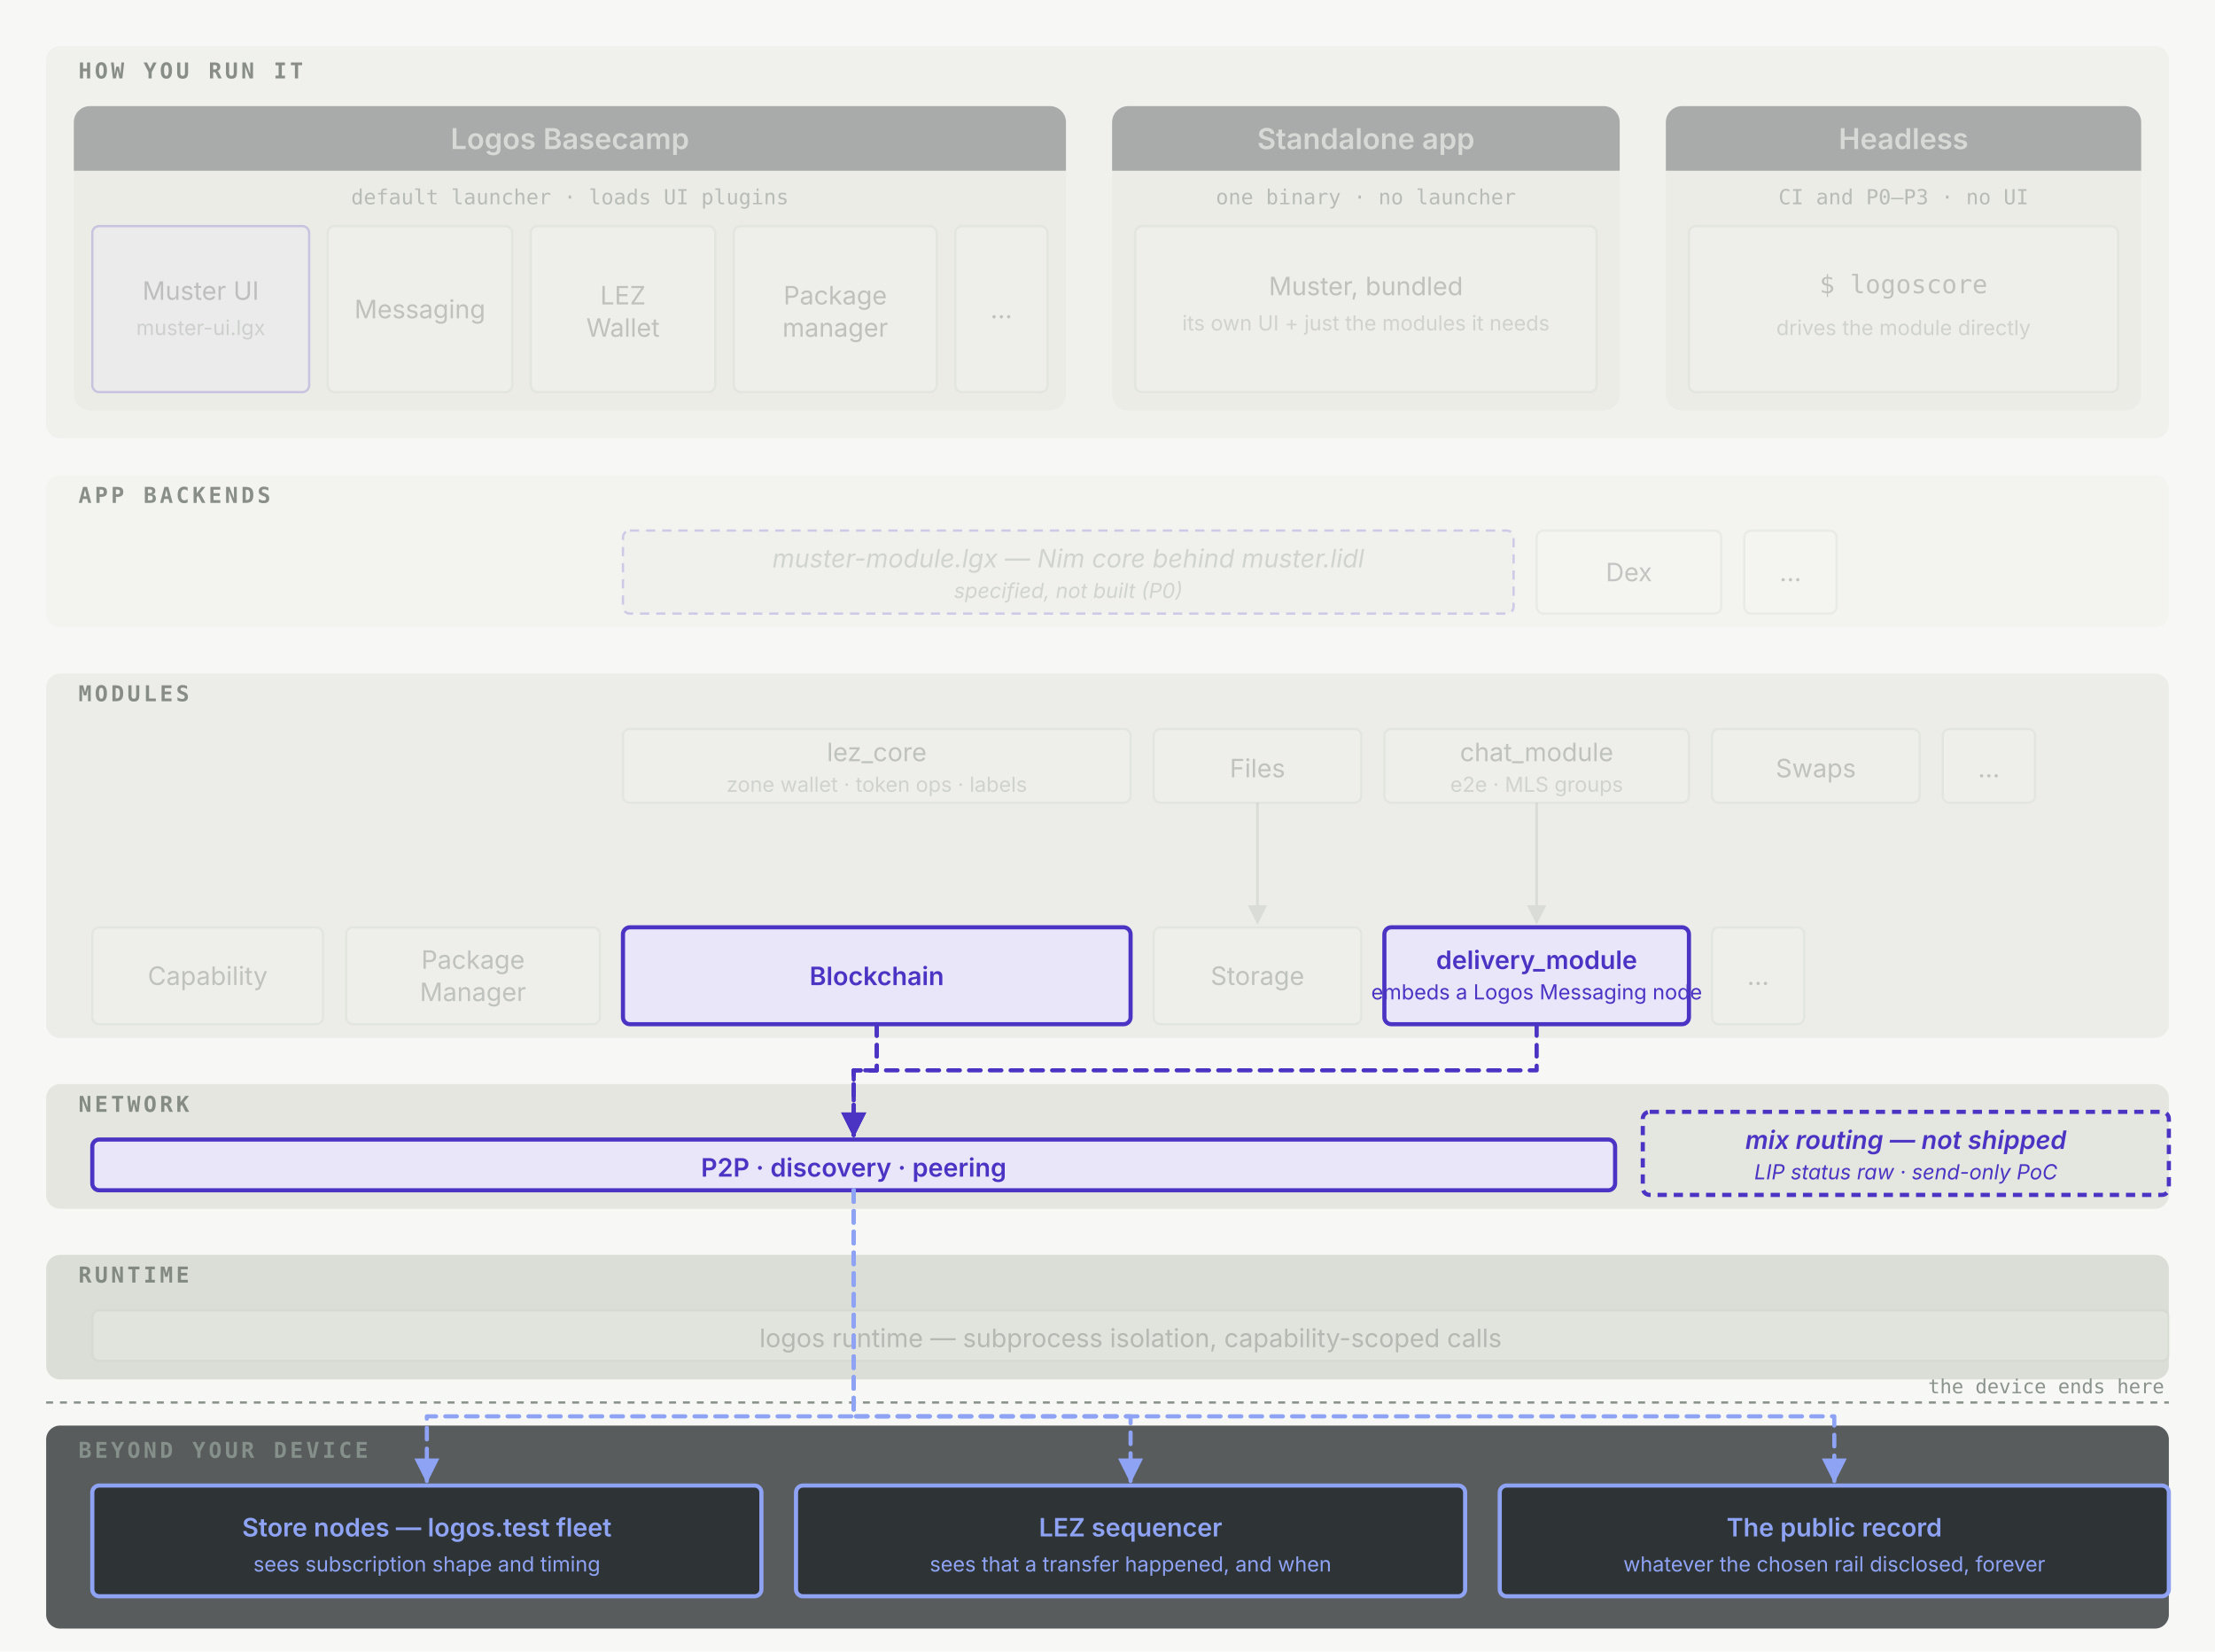
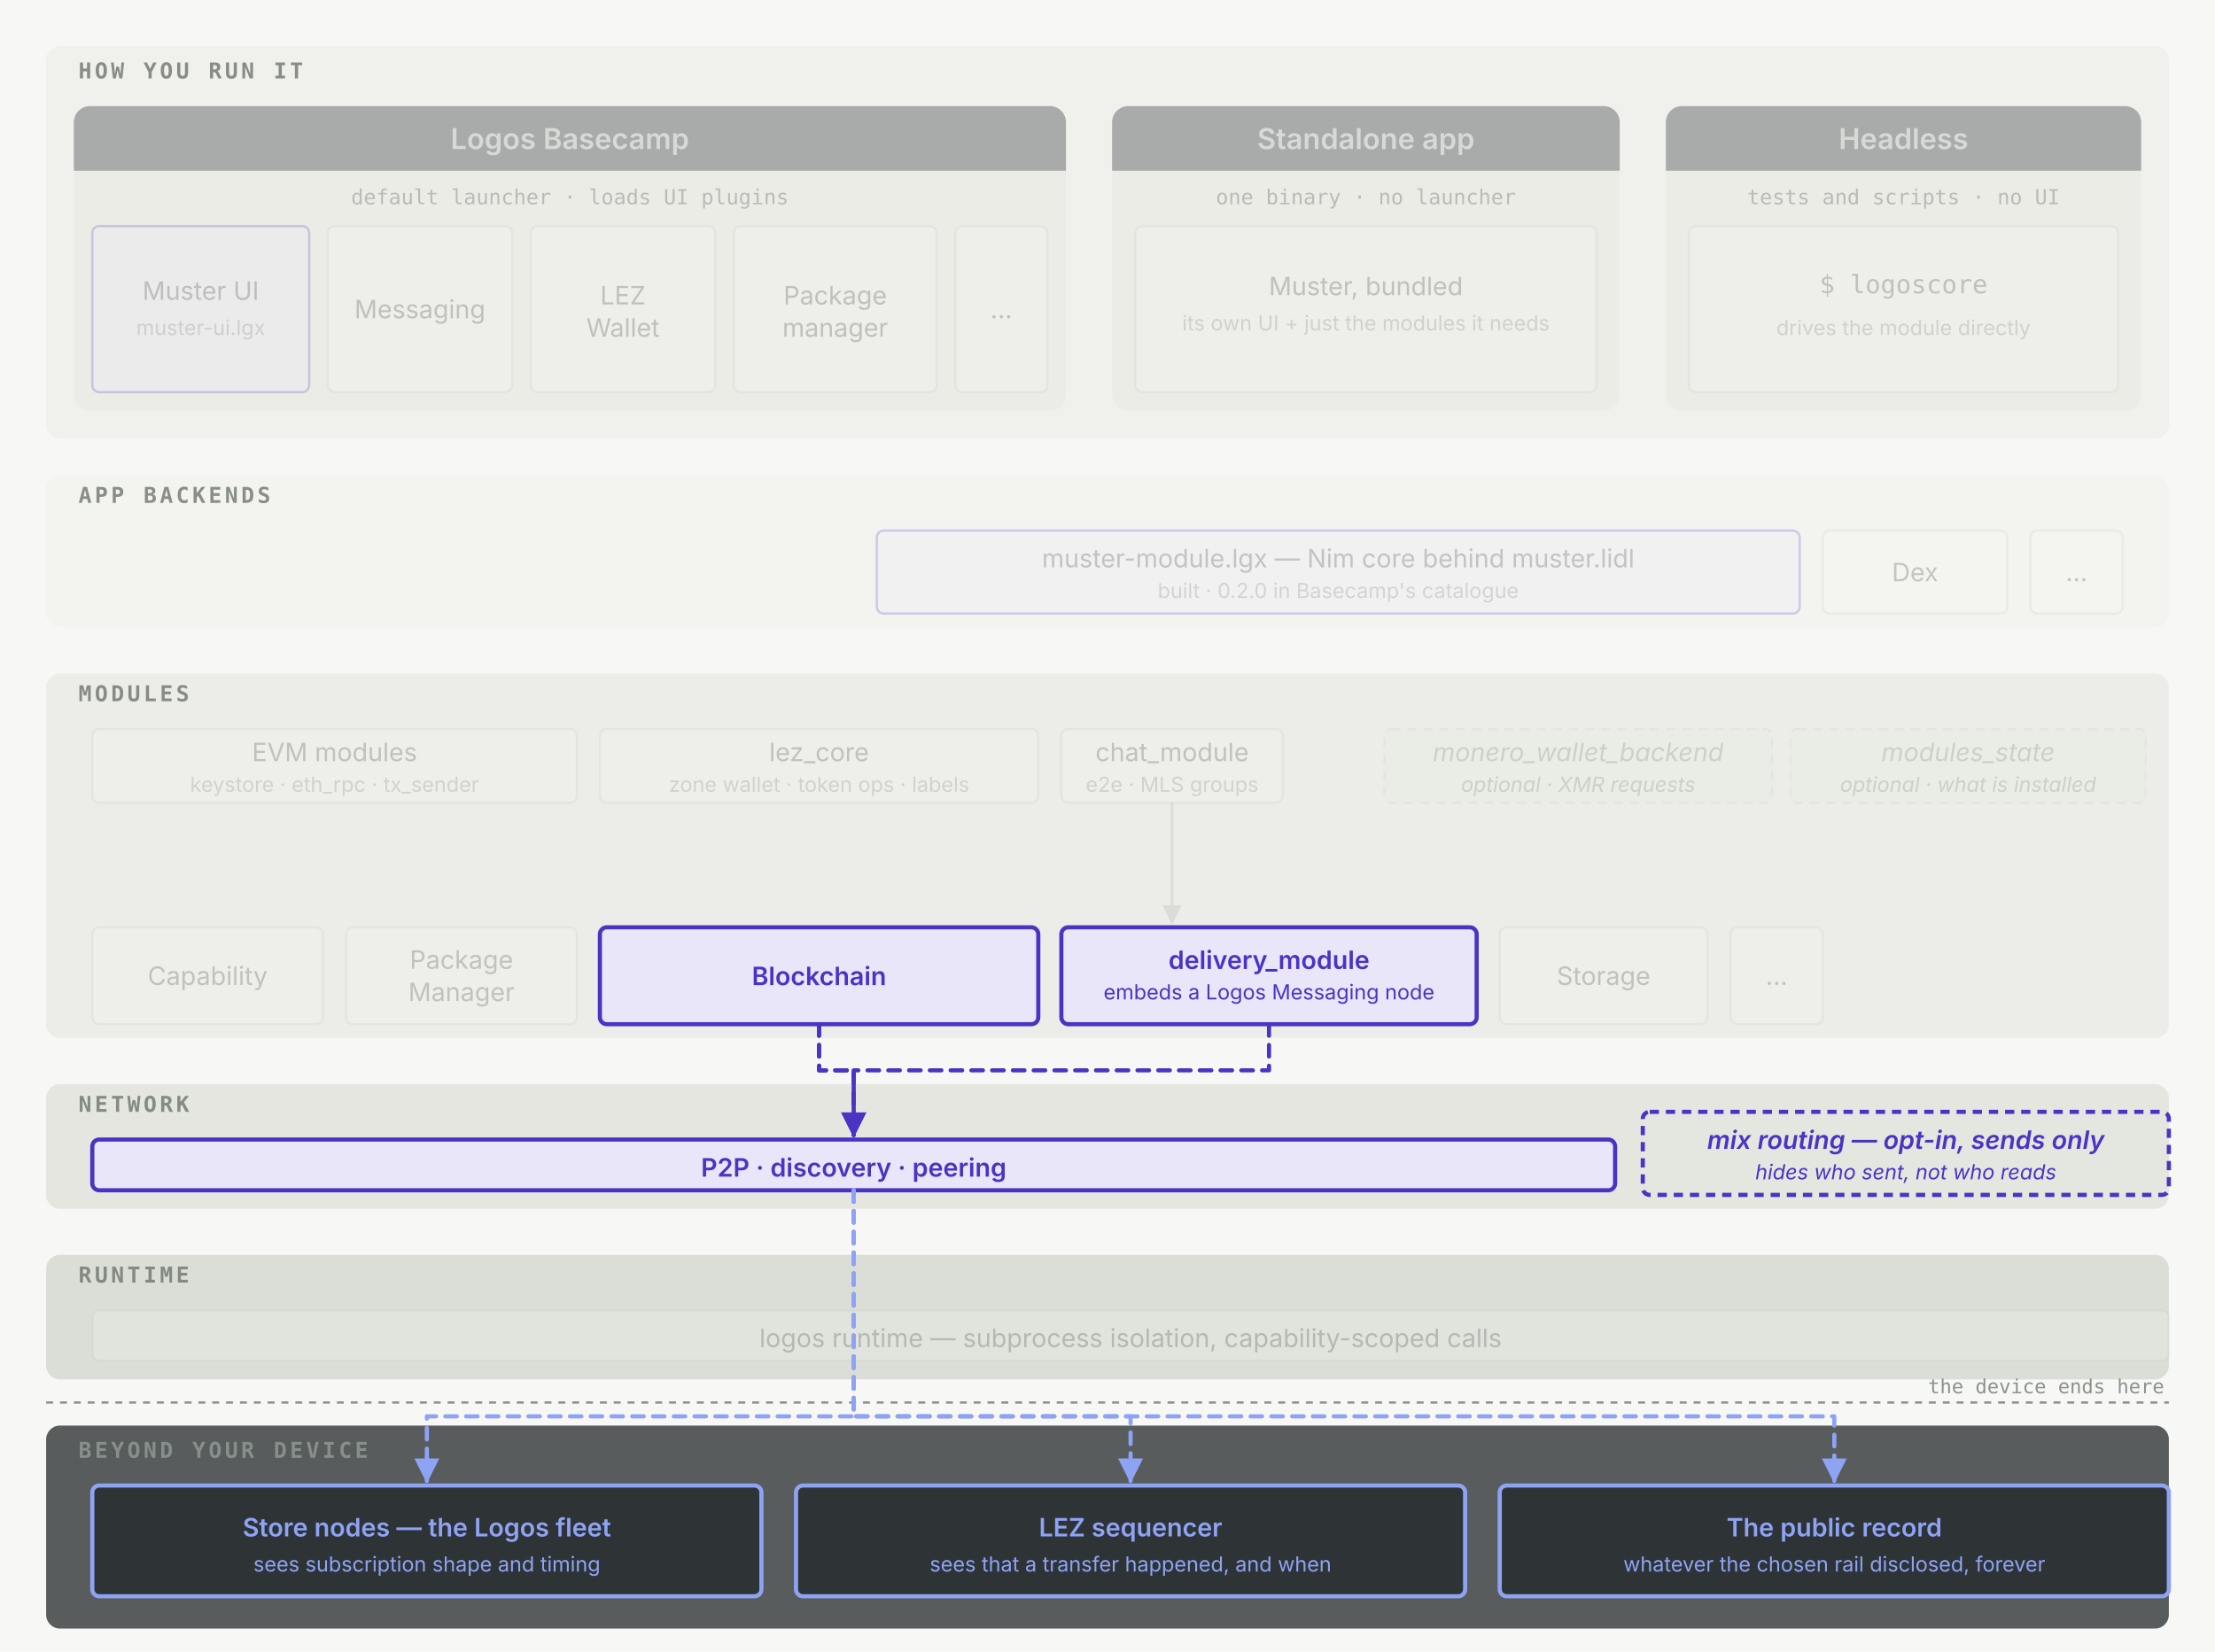
<svg xmlns="http://www.w3.org/2000/svg" class="bc-svg" width="960" height="716" viewBox="0 0 960 716" data-view="beyond" role="img" aria-labelledby="bc-svg-title bc-svg-desc">
  <style>
  /* Tokens are declared on .bc-svg as well as .bc so that an &lt;svg&gt; lifted out of
     this page for static export carries them without any CSS rewriting. */
  .bc, .bc-svg {
    --bc-paper:   #E4E6E0;
    --bc-surface: #F7F8F5;
    --bc-ink:     #1A1F1C;
    --bc-muted:   #656E66;
    --bc-rule:    #C6CBC3;

    --bc-signal:      #4B33C4;
    --bc-signal-soft: #EAE6FA;
    --bc-settled:      #1E6B52;
    --bc-settled-soft: #DFEDE6;
    --bc-alarm:      #A32D1E;
    --bc-alarm-soft: #F6E3DF;

    --bc-outside:        #23282A;
    --bc-outside-ink:    #DCE2DE;
    --bc-outside-rule:   #3A4144;
    --bc-outside-accent: #8FA3F5;

    --bc-mono: 'DM Mono', ui-monospace, 'SF Mono', Menlo, monospace;
    --bc-sans: 'Instrument Sans', -apple-system, BlinkMacSystemFont, 'Segoe UI', sans-serif;
    --bc-dim: 0.22;
  }
  .bc { margin: 2em 0; color: #1A1F1C; }

  .bc-panel {
    background: #F7F8F5;
    border: 1px solid #C6CBC3;
    border-radius: 10px;
    overflow: hidden;
  }
  .bc-panel-header {
    padding: 0.7em 1.1em;
    background: #E4E6E0;
    border-bottom: 1px solid #C6CBC3;
    font-family: 'DM Mono', ui-monospace, 'SF Mono', Menlo, monospace;
    font-size: 0.7em;
    font-weight: 600;
    color: #656E66;
    text-transform: uppercase;
    letter-spacing: 0.08em;
    display: flex;
    align-items: center;
    gap: 0.6em;
  }
  .bc-panel-header .bc-spacer { margin-left: auto; }

  .bc-playpause {
    font-family: 'DM Mono', ui-monospace, 'SF Mono', Menlo, monospace;
    font-size: 0.95em;
    text-transform: uppercase;
    letter-spacing: 0.06em;
    padding: 0.3em 0.7em;
    border: 1px solid #C6CBC3;
    background: #F7F8F5;
    color: #656E66;
    border-radius: 999px;
    cursor: pointer;
  }
  .bc-playpause:hover { border-color: #1A1F1C; color: #1A1F1C; }
  .bc-playpause:focus-visible { outline: 2px solid #4B33C4; outline-offset: 2px; }

  /* ── Tabs ── */
  .bc-tabs {
    display: flex;
    flex-wrap: wrap;
    gap: 0.35em;
    padding: 0.85em 1em;
    background: #E4E6E0;
    border-bottom: 1px solid #C6CBC3;
  }
  .bc-tab {
    font-family: 'Instrument Sans', -apple-system, BlinkMacSystemFont, 'Segoe UI', sans-serif;
    font-size: 0.82em;
    font-weight: 500;
    padding: 0.42em 0.9em;
    border: 1px solid #C6CBC3;
    background: #F7F8F5;
    color: #656E66;
    border-radius: 999px;
    cursor: pointer;
    line-height: 1.25;
  }
  .bc-tab:hover { border-color: #1A1F1C; color: #1A1F1C; }
  .bc-tab:focus-visible { outline: 2px solid #4B33C4; outline-offset: 2px; }
  .bc-tab[aria-selected="true"] {
    background: #1A1F1C;
    border-color: #1A1F1C;
    color: #F7F8F5;
  }

  .bc-stage { padding: 1.3em 1em 0.9em; background: #F7F8F5; }
  .bc-svg { display: block; width: 100%; height: auto; max-width: 100%; }

  /* ── Layer bands ── */
  .bc-layer-bg { stroke: none; transition: opacity 0.3s ease; }
  .bc-layer-entry   { fill: #EDEEEA; }
  .bc-layer-apps    { fill: #F2F3EF; }
  .bc-layer-modules { fill: #E8EAE4; }
  .bc-layer-network { fill: #DDE0D8; }
  .bc-layer-runtime { fill: #D2D6CC; }
  .bc-layer-beyond  { fill: #23282A; }

  .bc-layer-label {
    font-family: 'DM Mono', ui-monospace, 'SF Mono', Menlo, monospace;
    font-size: 9.5px;
    font-weight: 600;
    letter-spacing: 0.14em;
    fill: #656E66;
    transition: opacity 0.3s ease;
  }
  .bc-layer-label-out { fill: #96A19B; }

  /* ── Nodes ── */
  .bc-node rect {
    fill: #F7F8F5;
    stroke: #C6CBC3;
    stroke-width: 1;
    transition: fill 0.3s ease, stroke 0.3s ease, opacity 0.3s ease;
  }
  .bc-node text {
    font-family: 'Instrument Sans', -apple-system, BlinkMacSystemFont, 'Segoe UI', sans-serif;
    fill: #1A1F1C;
    font-size: 11px;
    text-anchor: middle;
    dominant-baseline: middle;
    transition: fill 0.3s ease, opacity 0.3s ease;
  }
  /* Written `.bc-node text.x`, not `.x`: a bare single-class selector is
     specificity 0-1-0 and loses to `.bc-node text` at 0-1-1, so the modifier's
     font-size would apply while its FILL silently did not. */
  .bc-node text.bc-node-sub { font-size: 9px; fill: #656E66; }
  .bc-node text.bc-node-mono { font-family: 'DM Mono', ui-monospace, 'SF Mono', Menlo, monospace; }

  /* Ours, as opposed to the platform's. */
  .bc-node-ours rect { stroke: #4B33C4; fill: #EAE6FA; }

-   /* Specified but not built. Dashed, and it says so in words as well —
+   /* Optional: Muster runs without it. Dashed, and it says so in words as well —
     the dash is a reminder, the label is the claim. */
-   .bc-node-unbuilt rect { stroke-dasharray: 4 3; fill: #E4E6E0; }
-   .bc-node-unbuilt text { font-style: italic; fill: #656E66; }
+   .bc-node-optional rect { stroke-dasharray: 4 3; fill: #E4E6E0; }
+   .bc-node-optional text { font-style: italic; fill: #656E66; }

  /* Beyond the device: dark ground, light ink. */
  .bc-node-out rect { fill: #2E3436; stroke: #3A4144; }
  .bc-node-out text { fill: #DCE2DE; }
  /* .bc-svg-prefixed so it outranks `.bc-node text.bc-node-sub` above rather
     than depending on source order — a dark-on-dark sub is unreadable. */
  .bc-svg .bc-node-out text.bc-node-sub { fill: #96A19B; }

  /* ── Entry zones ── */
  .bc-entry .bc-entry-frame, .bc-entry .bc-entry-header { stroke: none; transition: fill 0.3s ease, opacity 0.3s ease; }
  .bc-entry .bc-entry-frame  { fill: #E4E6E0; }
  .bc-entry .bc-entry-header { fill: #3A4144; }
  .bc-entry text.bc-entry-title {
    font-family: 'Instrument Sans', -apple-system, BlinkMacSystemFont, 'Segoe UI', sans-serif; font-size: 12.5px; font-weight: 600;
    fill: #F7F8F5; text-anchor: middle; dominant-baseline: middle;
  }
  .bc-entry text.bc-entry-sub {
    font-family: 'DM Mono', ui-monospace, 'SF Mono', Menlo, monospace; font-size: 9px; fill: #656E66;
    text-anchor: middle; dominant-baseline: middle;
  }

  /* ── Arrows ── */
  .bc-arrow path { fill: none; stroke: #8A928C; stroke-width: 1.2; }
  .bc-arrow-head { fill: #8A928C; }
  .bc-flow-arrow path {
    fill: none; stroke-width: 1.8; stroke-linecap: round; stroke-linejoin: round;
    stroke-dasharray: 5 4;
    animation: bc-flow-dash 0.9s linear infinite;
  }
  @keyframes bc-flow-dash { to { stroke-dashoffset: -18; } }

  /* ── Dimming ── */
  .bc-svg[data-view]:not([data-view="overview"]) .bc-node:not(.bc-hl) rect,
  .bc-svg[data-view]:not([data-view="overview"]) .bc-node:not(.bc-hl) text {
    opacity: 0.22;
  }
  .bc-svg[data-view]:not([data-view="overview"]) .bc-entry:not(.bc-hl) .bc-entry-frame,
  .bc-svg[data-view]:not([data-view="overview"]) .bc-entry:not(.bc-hl) .bc-entry-header {
    opacity: 0.38;
  }
  .bc-svg[data-view]:not([data-view="overview"]) .bc-entry:not(.bc-hl) text.bc-entry-title { opacity: 0.6; }
  .bc-svg[data-view]:not([data-view="overview"]) .bc-entry:not(.bc-hl) text.bc-entry-sub { opacity: 0.38; }
  .bc-svg[data-view]:not([data-view="overview"]) .bc-arrow-static:not(.bc-hl) path,
  .bc-svg[data-view]:not([data-view="overview"]) .bc-arrow-static:not(.bc-hl) .bc-arrow-head { opacity: 0.18; }
  .bc-svg[data-view]:not([data-view="overview"]) .bc-layer-bg,
  .bc-svg[data-view]:not([data-view="overview"]) .bc-layer-label { opacity: 0.75; }

  /* ── Highlight ── */
  .bc-svg .bc-hl.bc-node rect { fill: #EAE6FA; stroke: #4B33C4; stroke-width: 1.8; }
  .bc-svg .bc-hl.bc-node text { fill: #4B33C4; font-weight: 600; }
  .bc-svg .bc-hl.bc-node .bc-node-sub { font-weight: 400; }
  .bc-svg .bc-hl.bc-entry .bc-entry-frame { fill: #EAE6FA; }
  .bc-svg .bc-hl.bc-entry .bc-entry-header { fill: #4B33C4; }

  /* Beyond the boundary keeps its dark ground when lit — crossing out of the
     device is the one thing a highlight must never make look safe. */
  .bc-svg .bc-hl.bc-node-out rect { fill: #2E3436; stroke: #8FA3F5; stroke-width: 1.8; }
  .bc-svg .bc-hl.bc-node-out text { fill: #8FA3F5; }

-   .bc-svg .bc-hl.bc-node-unbuilt rect { fill: #E4E6E0; stroke: #4B33C4; }
-   .bc-svg .bc-hl.bc-node-unbuilt text { fill: #4B33C4; font-style: italic; }
+   .bc-svg .bc-hl.bc-node-optional rect { fill: #E4E6E0; stroke: #4B33C4; }
+   .bc-svg .bc-hl.bc-node-optional text { fill: #4B33C4; font-style: italic; }

  .bc-flow-arrow path { stroke: #4B33C4; }
  .bc-flow-arrow .bc-arrow-head { fill: #4B33C4; }
  .bc-flow-arrow.bc-flow-out path { stroke: #8FA3F5; }
  .bc-flow-arrow.bc-flow-out .bc-arrow-head { fill: #8FA3F5; }

  /* ── Caption ── */
  .bc-caption { padding: 1em 1.3em 1.15em; border-top: 1px solid #C6CBC3; background: #E4E6E0; }
  .bc-caption h3 { font-family: 'Instrument Sans', -apple-system, BlinkMacSystemFont, 'Segoe UI', sans-serif; font-size: 0.98em; font-weight: 600; margin: 0 0 0.3em; }
  .bc-caption p { margin: 0; font-size: 0.92em; color: #3F4742; line-height: 1.6; }
  .bc-caption .bc-tag {
    display: inline-block; font-family: 'DM Mono', ui-monospace, 'SF Mono', Menlo, monospace; font-size: 0.72em;
    padding: 0.12em 0.5em; border-radius: 3px; background: #F7F8F5;
    border: 1px solid #C6CBC3; color: #656E66;
    text-transform: uppercase; letter-spacing: 0.05em; margin-right: 0.5em; vertical-align: 2px;
  }

  .bc-legend {
    display: flex; flex-wrap: wrap; gap: 1.4em;
    padding: 0.8em 1.3em; border-top: 1px solid #C6CBC3;
    background: #F7F8F5; font-size: 0.8em; color: #656E66;
  }
  .bc-legend span { display: inline-flex; align-items: center; gap: 0.5em; }
  .bc-legend i { width: 20px; height: 12px; border-radius: 2px; display: inline-block; }
  .bc-key-ours    { background: #EAE6FA; border: 1px solid #4B33C4; }
-   .bc-key-unbuilt { background: #E4E6E0; border: 1px dashed #656E66; }
+   .bc-key-optional { background: #E4E6E0; border: 1px dashed #656E66; }
  .bc-key-out     { background: #2E3436; border: 1px solid #3A4144; }

  .bc-sr {
    position: absolute; width: 1px; height: 1px; padding: 0; margin: -1px;
    overflow: hidden; clip: rect(0 0 0 0); white-space: nowrap; border: 0;
  }

  /* U-10: motion is decoration here, never the only carrier of meaning. */
  @media (prefers-reduced-motion: reduce) {
    .bc-flow-arrow path { animation: none; stroke-dasharray: none; }
    .bc-node rect, .bc-node text, .bc-layer-bg, .bc-layer-label,
    .bc-entry .bc-entry-frame, .bc-entry .bc-entry-header { transition: none; }
  }

  /* ── added by export-frames.mjs ── */
  .bc-dim rect, .bc-dim text { opacity: 0.22; }
  .bc-dim .bc-entry-frame, .bc-dim .bc-entry-header { opacity: 0.38; }
  .bc-dim text.bc-entry-title { opacity: 0.6; }
  .bc-dim path { opacity: 0.18; }
  .bc-flow-arrow path { animation: none; }
</style>
  <rect width="960" height="716" fill="#F7F8F5" />
  <defs>
    <marker id="bc-arrow-marker" viewBox="0 0 10 10" refX="9" refY="5" markerWidth="7" markerHeight="7" orient="auto-start-reverse">
      <path d="M 0 0 L 10 5 L 0 10 z" class="bc-arrow-head" />
    </marker>
    <marker id="bc-flow-marker" viewBox="0 0 10 10" refX="9" refY="5" markerWidth="6" markerHeight="6" orient="auto-start-reverse">
      <path d="M 0 0 L 10 5 L 0 10 z" fill="#4B33C4" />
    </marker>
    <marker id="bc-flow-marker-out" viewBox="0 0 10 10" refX="9" refY="5" markerWidth="6" markerHeight="6" orient="auto-start-reverse">
      <path d="M 0 0 L 10 5 L 0 10 z" fill="#8FA3F5" />
    </marker>
  </defs>
  <rect class="bc-layer-bg bc-layer-entry" x="20" y="20" width="920" height="170" rx="6" />
  <rect class="bc-layer-bg bc-layer-apps" x="20" y="206" width="920" height="66" rx="6" />
  <rect class="bc-layer-bg bc-layer-modules" x="20" y="292" width="920" height="158" rx="6" />
  <rect class="bc-layer-bg bc-layer-network" x="20" y="470" width="920" height="54" rx="6" />
  <rect class="bc-layer-bg bc-layer-runtime" x="20" y="544" width="920" height="54" rx="6" />
  <rect class="bc-layer-bg bc-layer-beyond" x="20" y="618" width="920" height="88" rx="6" />
  <text class="bc-layer-label" x="34" y="34">HOW YOU RUN IT</text>
  <text class="bc-layer-label" x="34" y="218">APP BACKENDS</text>
  <text class="bc-layer-label" x="34" y="304">MODULES</text>
  <text class="bc-layer-label" x="34" y="482">NETWORK</text>
  <text class="bc-layer-label" x="34" y="556">RUNTIME</text>
  <text class="bc-layer-label bc-layer-label-out" x="34" y="632">BEYOND YOUR DEVICE</text>
  <path d="M 20 608 L 940 608" stroke="#8A928C" stroke-width="1" stroke-dasharray="3 3" fill="none" />
  <text x="938" y="604" text-anchor="end" font-family="'DM Mono',ui-monospace,Menlo,monospace" font-size="8.5" fill="#8A928C">the device ends here</text>
  <g class="bc-entry bc-dim" data-id="basecamp">
    <rect class="bc-entry-frame" x="32" y="46" width="430" height="132" rx="7" />
    <path class="bc-entry-header" d="M 39 46 L 455 46 A 7 7 0 0 1 462 53 L 462 74 L 32 74 L 32 53 A 7 7 0 0 1 39 46 Z" />
    <text class="bc-entry-title" x="247" y="60">Logos Basecamp</text>
    <text class="bc-entry-sub" x="247" y="86">default launcher · loads UI plugins</text>
  </g>
  <g class="bc-node bc-node-ours bc-dim" data-id="ui-muster">
    <rect x="40" y="98" width="94" height="72" rx="3" />
    <text x="87" y="126">Muster UI</text>
    <text x="87" y="142" class="bc-node-sub">muster-ui.lgx</text>
  </g>
  <g class="bc-node bc-dim" data-id="ui-messaging">
    <rect x="142" y="98" width="80" height="72" rx="3" />
    <text x="182" y="134">Messaging</text>
  </g>
  <g class="bc-node bc-dim" data-id="ui-wallet">
    <rect x="230" y="98" width="80" height="72" rx="3" />
    <text x="270" y="128">LEZ</text>
    <text x="270" y="142">Wallet</text>
  </g>
  <g class="bc-node bc-dim" data-id="ui-pkgmgr">
    <rect x="318" y="98" width="88" height="72" rx="3" />
    <text x="362" y="128">Package</text>
    <text x="362" y="142">manager</text>
  </g>
  <g class="bc-node bc-dim" data-id="ui-more">
    <rect x="414" y="98" width="40" height="72" rx="3" />
    <text x="434" y="134">…</text>
  </g>
  <g class="bc-entry bc-dim" data-id="standalone">
    <rect class="bc-entry-frame" x="482" y="46" width="220" height="132" rx="7" />
    <path class="bc-entry-header" d="M 489 46 L 695 46 A 7 7 0 0 1 702 53 L 702 74 L 482 74 L 482 53 A 7 7 0 0 1 489 46 Z" />
    <text class="bc-entry-title" x="592" y="60">Standalone app</text>
    <text class="bc-entry-sub" x="592" y="86">one binary · no launcher</text>
  </g>
  <g class="bc-node bc-dim" data-id="standalone-app">
    <rect x="492" y="98" width="200" height="72" rx="3" />
    <text x="592" y="124">Muster, bundled</text>
    <text x="592" y="140" class="bc-node-sub">its own UI + just the modules it needs</text>
  </g>
  <g class="bc-entry bc-dim" data-id="headless">
    <rect class="bc-entry-frame" x="722" y="46" width="206" height="132" rx="7" />
    <path class="bc-entry-header" d="M 729 46 L 921 46 A 7 7 0 0 1 928 53 L 928 74 L 722 74 L 722 53 A 7 7 0 0 1 729 46 Z" />
    <text class="bc-entry-title" x="825" y="60">Headless</text>
-     <text class="bc-entry-sub" x="825" y="86">CI and P0–P3 · no UI</text>
+     <text class="bc-entry-sub" x="825" y="86">tests and scripts · no UI</text>
  </g>
  <g class="bc-node bc-dim" data-id="headless-cli">
    <rect x="732" y="98" width="186" height="72" rx="3" />
    <text x="825" y="124" class="bc-node-mono">$ logoscore</text>
    <text x="825" y="142" class="bc-node-sub">drives the module directly</text>
  </g>
-   <g class="bc-node bc-node-ours bc-node-unbuilt bc-dim" data-id="muster-module">
-     <rect x="270" y="230" width="386" height="36" rx="3" />
-     <text x="463" y="242">muster-module.lgx — Nim core behind muster.lidl</text>
-     <text x="463" y="256" class="bc-node-sub">specified, not built (P0)</text>
+   <g class="bc-node bc-node-ours bc-dim" data-id="muster-module">
+     <rect x="380" y="230" width="400" height="36" rx="3" />
+     <text x="580" y="242">muster-module.lgx — Nim core behind muster.lidl</text>
+     <text x="580" y="256" class="bc-node-sub">built · 0.2.0 in Basecamp's catalogue</text>
  </g>
  <g class="bc-node bc-dim" data-id="app-dex">
-     <rect x="666" y="230" width="80" height="36" rx="3" />
-     <text x="706" y="248">Dex</text>
+     <rect x="790" y="230" width="80" height="36" rx="3" />
+     <text x="830" y="248">Dex</text>
  </g>
  <g class="bc-node bc-dim" data-id="app-more">
-     <rect x="756" y="230" width="40" height="36" rx="3" />
-     <text x="776" y="248">…</text>
+     <rect x="880" y="230" width="40" height="36" rx="3" />
+     <text x="900" y="248">…</text>
+   </g>
+   <g class="bc-node bc-dim" data-id="evm">
+     <rect x="40" y="316" width="210" height="32" rx="3" />
+     <text x="145" y="326">EVM modules</text>
+     <text x="145" y="340" class="bc-node-sub">keystore · eth_rpc · tx_sender</text>
  </g>
  <g class="bc-node bc-dim" data-id="lez">
-     <rect x="270" y="316" width="220" height="32" rx="3" />
-     <text x="380" y="326">lez_core</text>
-     <text x="380" y="340" class="bc-node-sub">zone wallet · token ops · labels</text>
-   </g>
-   <g class="bc-node bc-dim" data-id="files">
-     <rect x="500" y="316" width="90" height="32" rx="3" />
-     <text x="545" y="333">Files</text>
+     <rect x="260" y="316" width="190" height="32" rx="3" />
+     <text x="355" y="326">lez_core</text>
+     <text x="355" y="340" class="bc-node-sub">zone wallet · token ops · labels</text>
  </g>
  <g class="bc-node bc-dim" data-id="chat">
-     <rect x="600" y="316" width="132" height="32" rx="3" />
-     <text x="666" y="326">chat_module</text>
-     <text x="666" y="340" class="bc-node-sub">e2e · MLS groups</text>
-   </g>
-   <g class="bc-node bc-dim" data-id="swaps">
-     <rect x="742" y="316" width="90" height="32" rx="3" />
-     <text x="787" y="333">Swaps</text>
-   </g>
-   <g class="bc-node bc-dim" data-id="modules-upper-more">
-     <rect x="842" y="316" width="40" height="32" rx="3" />
-     <text x="862" y="333">…</text>
+     <rect x="460" y="316" width="96" height="32" rx="3" />
+     <text x="508" y="326">chat_module</text>
+     <text x="508" y="340" class="bc-node-sub">e2e · MLS groups</text>
+   </g>
+   <g class="bc-node bc-node-optional bc-dim" data-id="monero">
+     <rect x="600" y="316" width="168" height="32" rx="3" />
+     <text x="684" y="326">monero_wallet_backend</text>
+     <text x="684" y="340" class="bc-node-sub">optional · XMR requests</text>
+   </g>
+   <g class="bc-node bc-node-optional bc-dim" data-id="modules-state">
+     <rect x="776" y="316" width="154" height="32" rx="3" />
+     <text x="853" y="326">modules_state</text>
+     <text x="853" y="340" class="bc-node-sub">optional · what is installed</text>
  </g>
  <g class="bc-arrow bc-arrow-static bc-dim" data-id="arrow-chat-delivery">
-     <path d="M 666 348 L 666 400" marker-end="url(#bc-arrow-marker)" />
-   </g>
-   <g class="bc-arrow bc-arrow-static bc-dim" data-id="arrow-files-storage">
-     <path d="M 545 348 L 545 400" marker-end="url(#bc-arrow-marker)" />
+     <path d="M 508 348 L 508 400" marker-end="url(#bc-arrow-marker)" />
  </g>
  <g class="bc-node bc-dim" data-id="capability">
    <rect x="40" y="402" width="100" height="42" rx="3" />
    <text x="90" y="423">Capability</text>
  </g>
  <g class="bc-node bc-dim" data-id="package-manager">
-     <rect x="150" y="402" width="110" height="42" rx="3" />
-     <text x="205" y="416">Package</text>
-     <text x="205" y="430">Manager</text>
+     <rect x="150" y="402" width="100" height="42" rx="3" />
+     <text x="200" y="416">Package</text>
+     <text x="200" y="430">Manager</text>
  </g>
  <g class="bc-node bc-hl" data-id="blockchain">
-     <rect x="270" y="402" width="220" height="42" rx="3" />
-     <text x="380" y="423">Blockchain</text>
+     <rect x="260" y="402" width="190" height="42" rx="3" />
+     <text x="355" y="423">Blockchain</text>
+   </g>
+   <g class="bc-node bc-hl" data-id="delivery">
+     <rect x="460" y="402" width="180" height="42" rx="3" />
+     <text x="550" y="416">delivery_module</text>
+     <text x="550" y="430" class="bc-node-sub">embeds a Logos Messaging node</text>
  </g>
  <g class="bc-node bc-dim" data-id="storage">
-     <rect x="500" y="402" width="90" height="42" rx="3" />
-     <text x="545" y="423">Storage</text>
-   </g>
-   <g class="bc-node bc-hl" data-id="delivery">
-     <rect x="600" y="402" width="132" height="42" rx="3" />
-     <text x="666" y="416">delivery_module</text>
-     <text x="666" y="430" class="bc-node-sub">embeds a Logos Messaging node</text>
+     <rect x="650" y="402" width="90" height="42" rx="3" />
+     <text x="695" y="423">Storage</text>
  </g>
  <g class="bc-node bc-dim" data-id="modules-lower-more">
-     <rect x="742" y="402" width="40" height="42" rx="3" />
-     <text x="762" y="423">…</text>
+     <rect x="750" y="402" width="40" height="42" rx="3" />
+     <text x="770" y="423">…</text>
  </g>
  <g class="bc-node bc-hl" data-id="p2p">
    <rect x="40" y="494" width="660" height="22" rx="3" />
    <text x="370" y="506">P2P · discovery · peering</text>
  </g>
-   <g class="bc-node bc-node-unbuilt bc-hl" data-id="mix">
+   <g class="bc-node bc-node-optional bc-hl" data-id="mix">
    <rect x="712" y="482" width="228" height="36" rx="3" />
-     <text x="826" y="494">mix routing — not shipped</text>
-     <text x="826" y="508" class="bc-node-sub">LIP status raw · send-only PoC</text>
+     <text x="826" y="494">mix routing — opt-in, sends only</text>
+     <text x="826" y="508" class="bc-node-sub">hides who sent, not who reads</text>
  </g>
  <g class="bc-node bc-dim" data-id="runtime">
    <rect x="40" y="568" width="900" height="22" rx="3" />
    <text x="490" y="580">logos runtime — subprocess isolation, capability-scoped calls</text>
  </g>
  <g class="bc-node bc-node-out bc-hl" data-id="store-nodes">
    <rect x="40" y="644" width="290" height="48" rx="3" />
-     <text x="185" y="662">Store nodes — logos.test fleet</text>
+     <text x="185" y="662">Store nodes — the Logos fleet</text>
    <text x="185" y="678" class="bc-node-sub">sees subscription shape and timing</text>
  </g>
  <g class="bc-node bc-node-out bc-hl" data-id="sequencer">
    <rect x="345" y="644" width="290" height="48" rx="3" />
    <text x="490" y="662">LEZ sequencer</text>
    <text x="490" y="678" class="bc-node-sub">sees that a transfer happened, and when</text>
  </g>
  <g class="bc-node bc-node-out bc-hl" data-id="public-record">
    <rect x="650" y="644" width="290" height="48" rx="3" />
    <text x="795" y="662">The public record</text>
    <text x="795" y="678" class="bc-node-sub">whatever the chosen rail disclosed, forever</text>
  </g>
  <g class="bc-flow-arrows">
    <g class="bc-arrow bc-flow-arrow">
-       <path d="M 666 444 L 666 464 L 370 464 L 370 492" marker-end="url(#bc-flow-marker)" />
+       <path d="M 550 444 L 550 464 L 370 464 L 370 492" marker-end="url(#bc-flow-marker)" />
    </g>
    <g class="bc-arrow bc-flow-arrow bc-flow-out">
      <path d="M 370 516 L 370 614 L 185 614 L 185 642" marker-end="url(#bc-flow-marker-out)" />
    </g>
    <g class="bc-arrow bc-flow-arrow">
-       <path d="M 380 444 L 380 464 L 370 464 L 370 492" marker-end="url(#bc-flow-marker)" />
+       <path d="M 355 444 L 355 464 L 370 464 L 370 492" marker-end="url(#bc-flow-marker)" />
    </g>
    <g class="bc-arrow bc-flow-arrow bc-flow-out">
      <path d="M 370 516 L 370 614 L 490 614 L 490 642" marker-end="url(#bc-flow-marker-out)" />
    </g>
    <g class="bc-arrow bc-flow-arrow">
-       <path d="M 380 444 L 380 464 L 370 464 L 370 492" marker-end="url(#bc-flow-marker)" />
+       <path d="M 355 444 L 355 464 L 370 464 L 370 492" marker-end="url(#bc-flow-marker)" />
    </g>
    <g class="bc-arrow bc-flow-arrow bc-flow-out">
      <path d="M 370 516 L 370 614 L 795 614 L 795 642" marker-end="url(#bc-flow-marker-out)" />
    </g>
  </g>
</svg>
